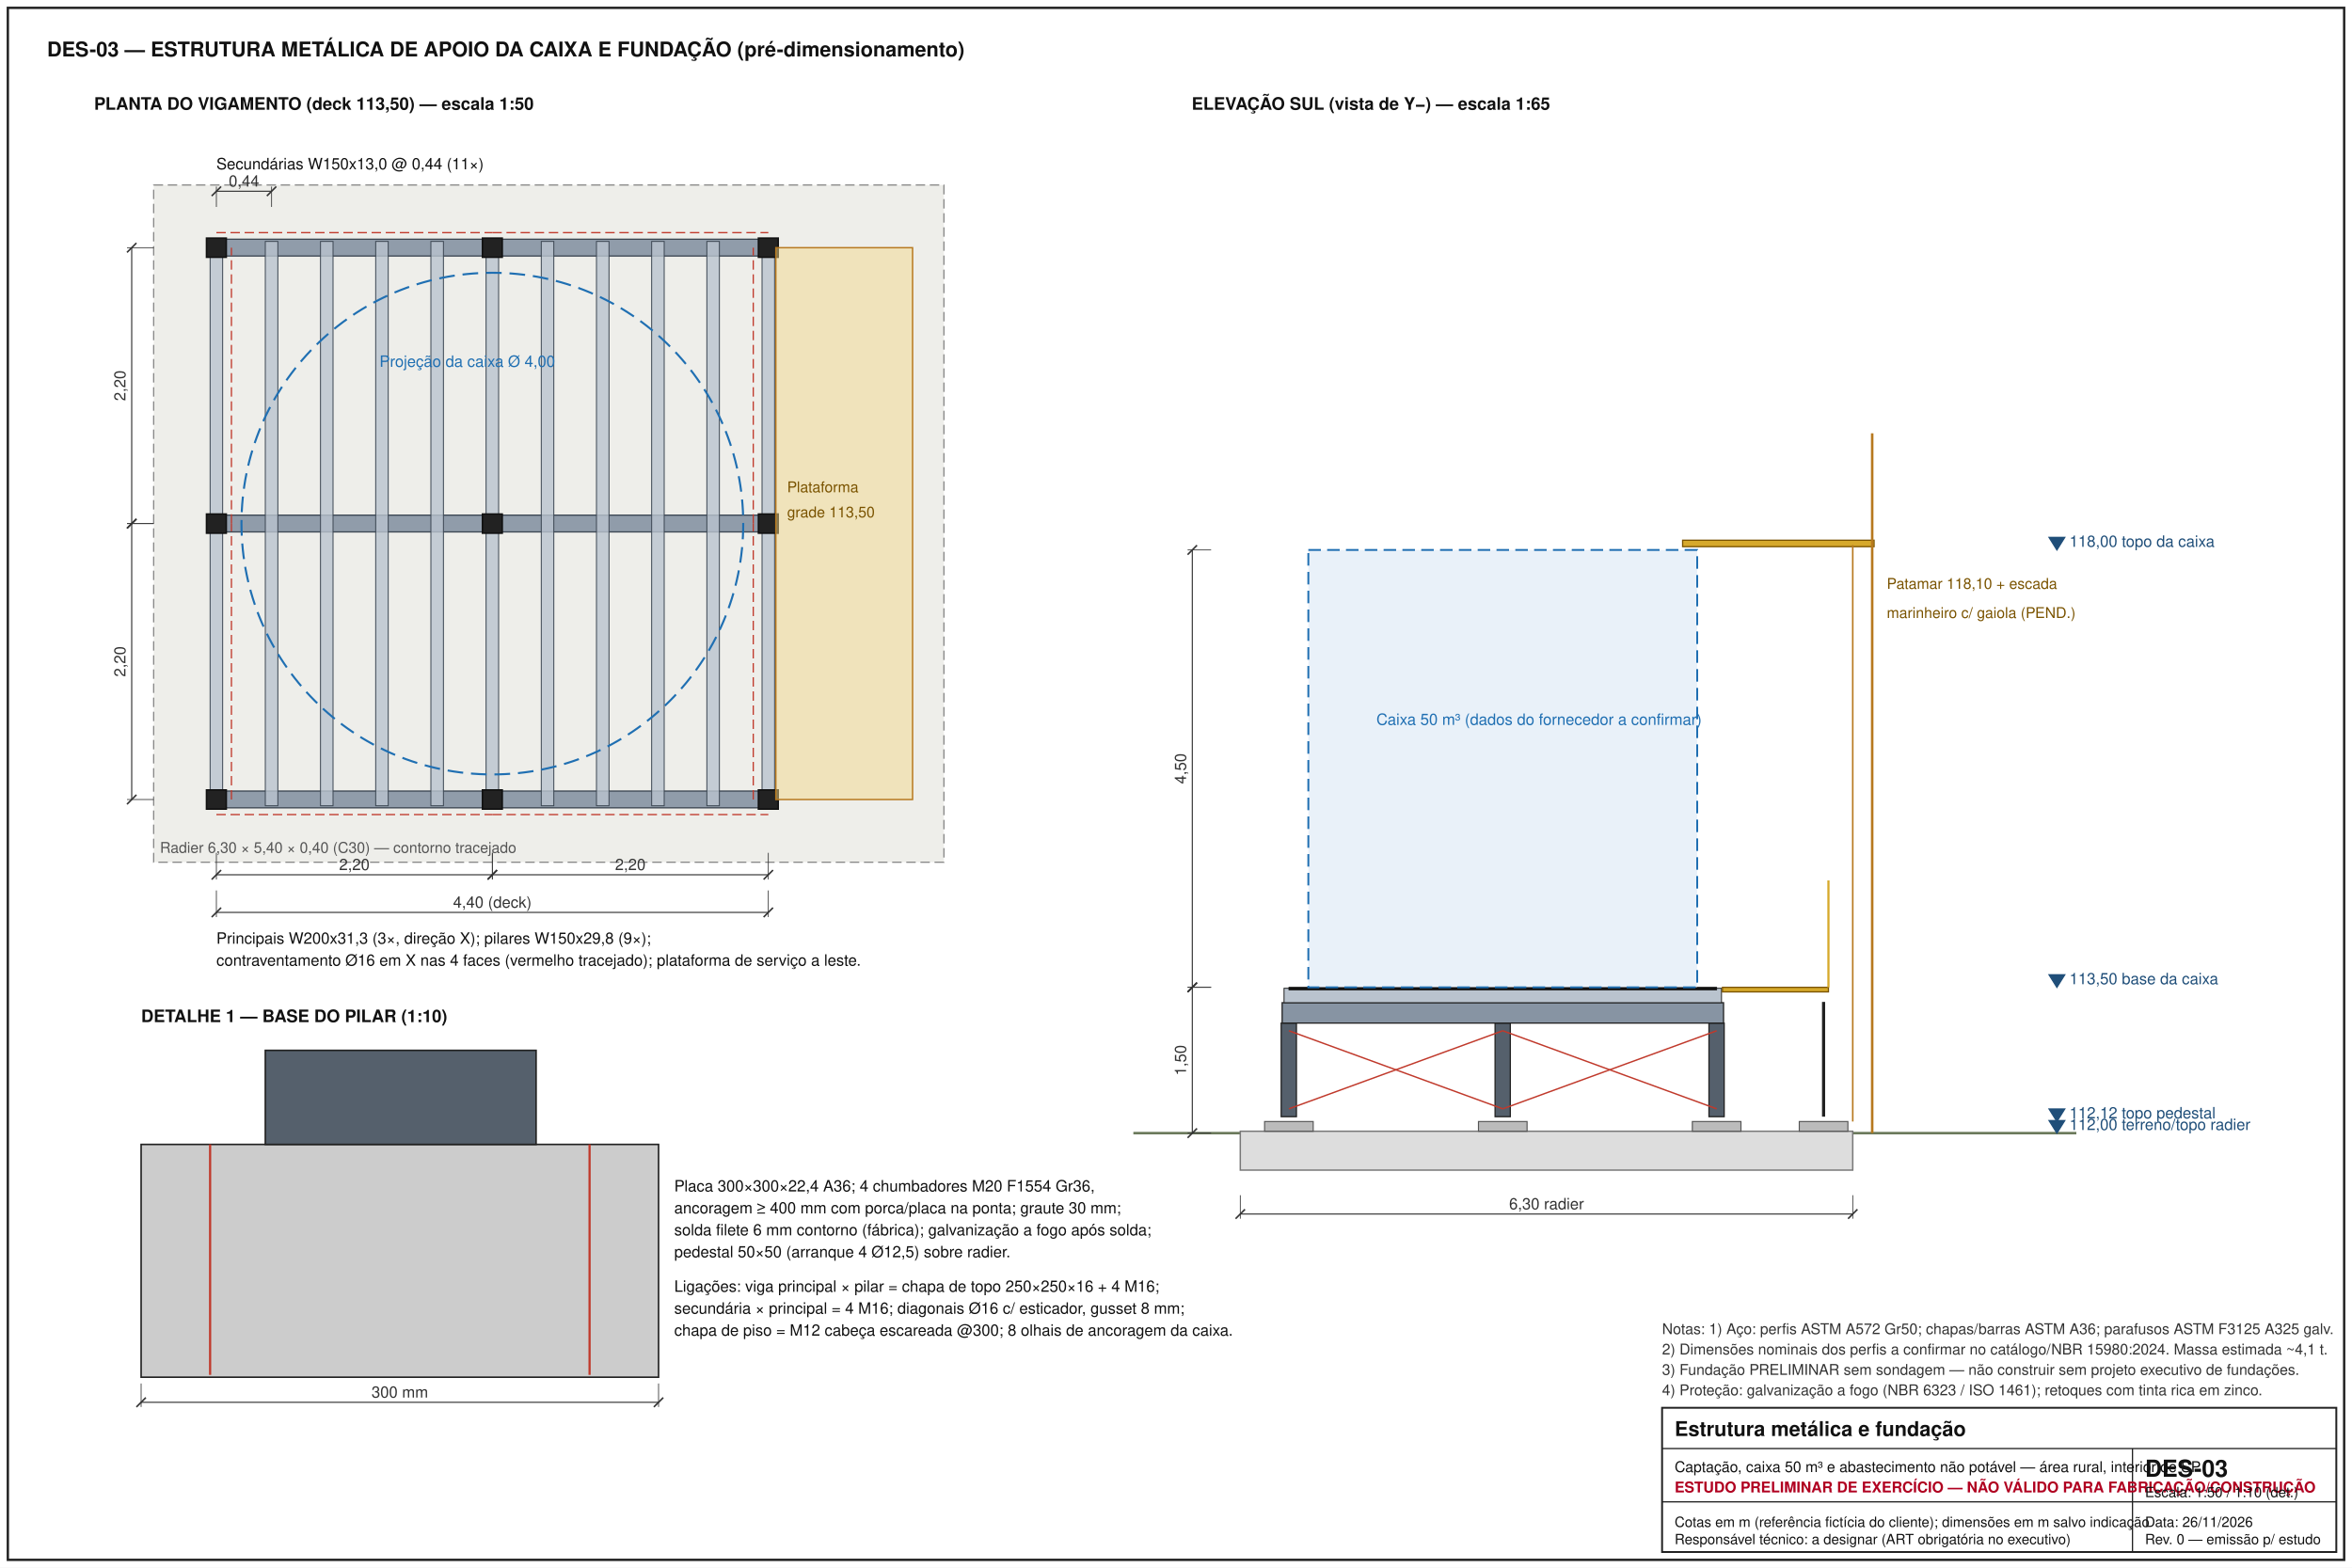
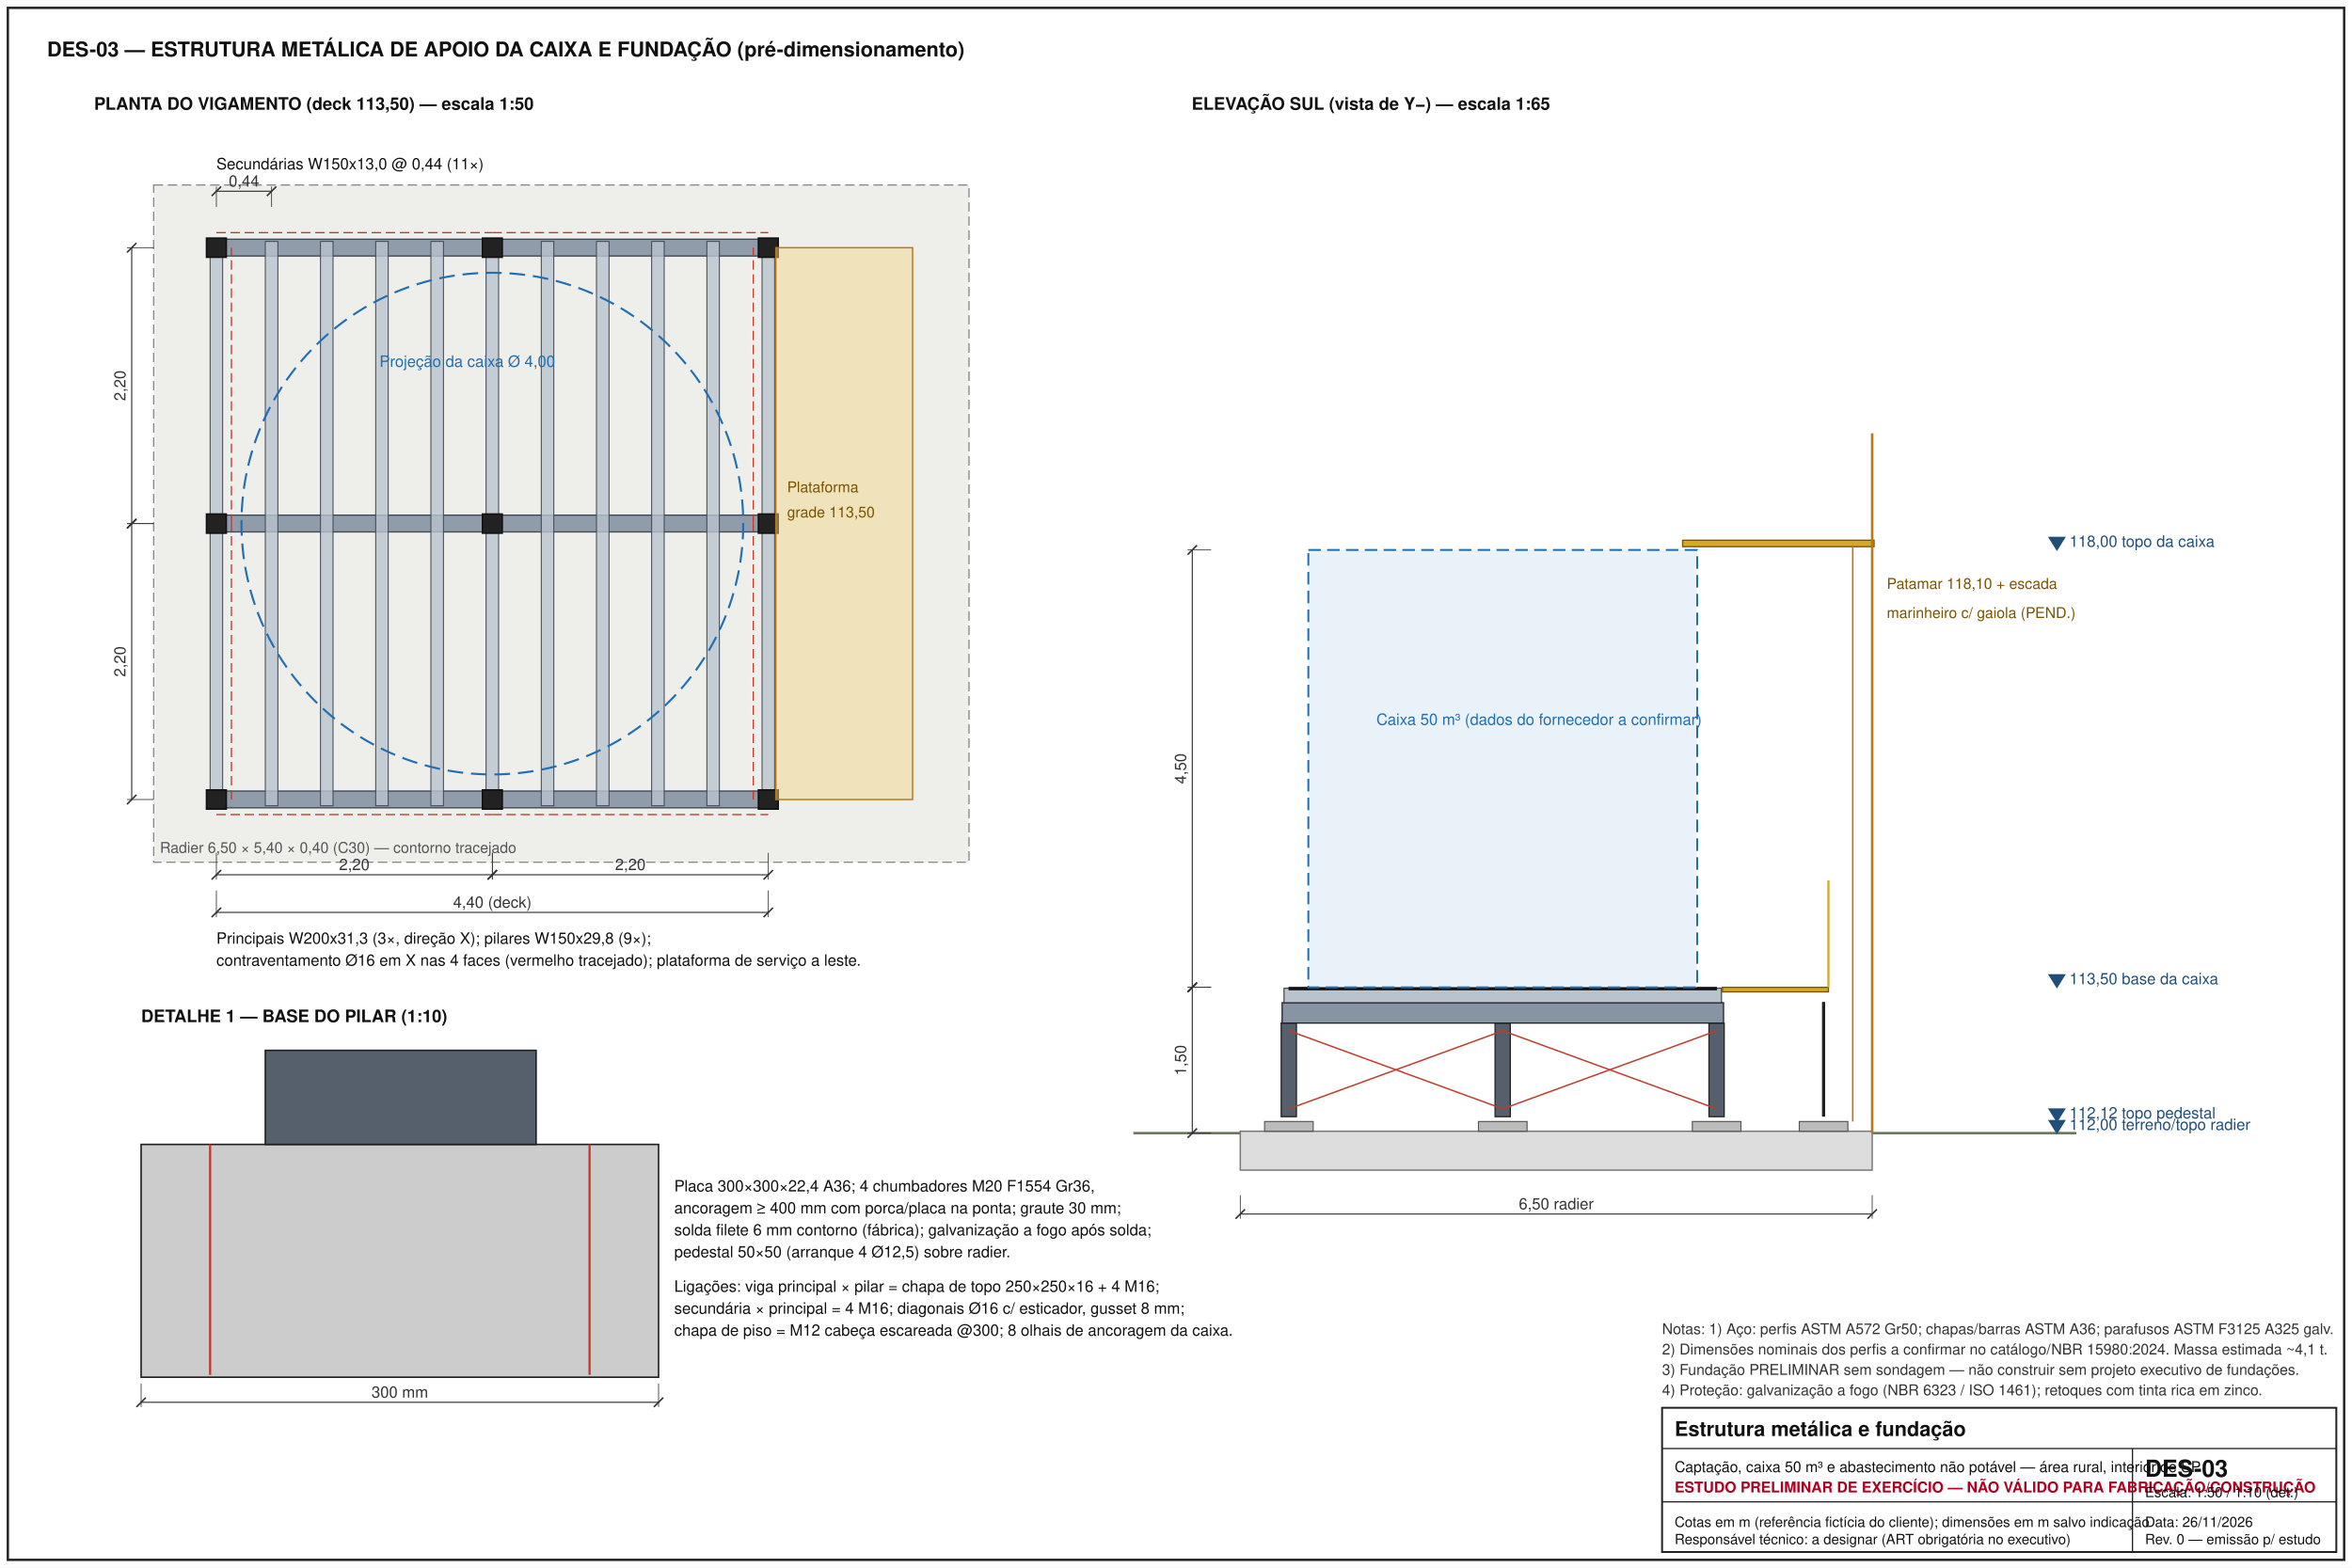
<svg xmlns="http://www.w3.org/2000/svg" viewBox="0 0 1500 1000" width="1500" height="1000" font-family="Segoe UI, Helvetica, Arial, sans-serif">
  <rect x="0" y="0" width="1500" height="1000" fill="#ffffff" />
  <rect x="5" y="5" width="1490" height="990" fill="none" stroke="#222" stroke-width="1.5" />
  <text x="30.0" y="36.0" font-size="13" text-anchor="start" font-weight="bold" fill="#111">DES-03 — ESTRUTURA METÁLICA DE APOIO DA CAIXA E FUNDAÇÃO (pré-dimensionamento)</text>
  <text x="60.0" y="70.0" font-size="11" text-anchor="start" font-weight="bold" fill="#111">PLANTA DO VIGAMENTO (deck 113,50) — escala 1:50</text>
-   <rect x="98.0" y="118.0" width="504.0" height="432.0" stroke="#888" stroke-width="0.8" fill="#eeeeea" fill-opacity="1" stroke-dasharray="6,3" />
-   <text x="102.0" y="544.0" font-size="9.5" text-anchor="start" font-weight="normal" fill="#555">Radier 6,30 × 5,40 × 0,40 (C30) — contorno tracejado</text>
+   <rect x="98.0" y="118.0" width="520.0" height="432.0" stroke="#888" stroke-width="0.8" fill="#eeeeea" fill-opacity="1" stroke-dasharray="6,3" />
+   <text x="102.0" y="544.0" font-size="9.5" text-anchor="start" font-weight="normal" fill="#555">Radier 6,50 × 5,40 × 0,40 (C30) — contorno tracejado</text>
  <rect x="132.4" y="504.6" width="363.2" height="10.7" stroke="#3b4652" stroke-width="0.8" fill="#8794a3" fill-opacity="0.9" />
  <rect x="132.4" y="328.6" width="363.2" height="10.7" stroke="#3b4652" stroke-width="0.8" fill="#8794a3" fill-opacity="0.9" />
  <rect x="132.4" y="152.6" width="363.2" height="10.7" stroke="#3b4652" stroke-width="0.8" fill="#8794a3" fill-opacity="0.9" />
  <rect x="134.0" y="154.0" width="8.0" height="360.0" stroke="#3b4652" stroke-width="0.6" fill="#b9c3ce" fill-opacity="0.8" />
  <rect x="169.2" y="154.0" width="8.0" height="360.0" stroke="#3b4652" stroke-width="0.6" fill="#b9c3ce" fill-opacity="0.8" />
  <rect x="204.4" y="154.0" width="8.0" height="360.0" stroke="#3b4652" stroke-width="0.6" fill="#b9c3ce" fill-opacity="0.8" />
  <rect x="239.6" y="154.0" width="8.0" height="360.0" stroke="#3b4652" stroke-width="0.6" fill="#b9c3ce" fill-opacity="0.8" />
  <rect x="274.8" y="154.0" width="8.0" height="360.0" stroke="#3b4652" stroke-width="0.6" fill="#b9c3ce" fill-opacity="0.8" />
  <rect x="310.0" y="154.0" width="8.0" height="360.0" stroke="#3b4652" stroke-width="0.6" fill="#b9c3ce" fill-opacity="0.8" />
  <rect x="345.2" y="154.0" width="8.0" height="360.0" stroke="#3b4652" stroke-width="0.6" fill="#b9c3ce" fill-opacity="0.8" />
  <rect x="380.4" y="154.0" width="8.0" height="360.0" stroke="#3b4652" stroke-width="0.6" fill="#b9c3ce" fill-opacity="0.8" />
  <rect x="415.6" y="154.0" width="8.0" height="360.0" stroke="#3b4652" stroke-width="0.6" fill="#b9c3ce" fill-opacity="0.8" />
  <rect x="450.8" y="154.0" width="8.0" height="360.0" stroke="#3b4652" stroke-width="0.6" fill="#b9c3ce" fill-opacity="0.8" />
  <rect x="486.0" y="154.0" width="8.0" height="360.0" stroke="#3b4652" stroke-width="0.6" fill="#b9c3ce" fill-opacity="0.8" />
  <rect x="131.7" y="503.9" width="12.6" height="12.2" stroke="#111" stroke-width="1" fill="#222" fill-opacity="1" />
  <rect x="131.7" y="327.9" width="12.6" height="12.2" stroke="#111" stroke-width="1" fill="#222" fill-opacity="1" />
  <rect x="131.7" y="151.9" width="12.6" height="12.2" stroke="#111" stroke-width="1" fill="#222" fill-opacity="1" />
  <rect x="307.7" y="503.9" width="12.6" height="12.2" stroke="#111" stroke-width="1" fill="#222" fill-opacity="1" />
  <rect x="307.7" y="327.9" width="12.6" height="12.2" stroke="#111" stroke-width="1" fill="#222" fill-opacity="1" />
  <rect x="307.7" y="151.9" width="12.6" height="12.2" stroke="#111" stroke-width="1" fill="#222" fill-opacity="1" />
  <rect x="483.7" y="503.9" width="12.6" height="12.2" stroke="#111" stroke-width="1" fill="#222" fill-opacity="1" />
  <rect x="483.7" y="327.9" width="12.6" height="12.2" stroke="#111" stroke-width="1" fill="#222" fill-opacity="1" />
  <rect x="483.7" y="151.9" width="12.6" height="12.2" stroke="#111" stroke-width="1" fill="#222" fill-opacity="1" />
  <line x1="138.0" y1="519.6" x2="314.0" y2="519.6" stroke="#c0392b" stroke-width="0.8" stroke-dasharray="6,3" opacity="1" />
  <line x1="314.0" y1="519.6" x2="490.0" y2="519.6" stroke="#c0392b" stroke-width="0.8" stroke-dasharray="6,3" opacity="1" />
  <line x1="138.0" y1="148.4" x2="314.0" y2="148.4" stroke="#c0392b" stroke-width="0.8" stroke-dasharray="6,3" opacity="1" />
  <line x1="314.0" y1="148.4" x2="490.0" y2="148.4" stroke="#c0392b" stroke-width="0.8" stroke-dasharray="6,3" opacity="1" />
  <line x1="147.6" y1="510.0" x2="147.6" y2="334.0" stroke="#c0392b" stroke-width="0.8" stroke-dasharray="6,3" opacity="1" />
  <line x1="147.6" y1="334.0" x2="147.6" y2="158.0" stroke="#c0392b" stroke-width="0.8" stroke-dasharray="6,3" opacity="1" />
  <line x1="480.4" y1="510.0" x2="480.4" y2="334.0" stroke="#c0392b" stroke-width="0.8" stroke-dasharray="6,3" opacity="1" />
  <line x1="480.4" y1="334.0" x2="480.4" y2="158.0" stroke="#c0392b" stroke-width="0.8" stroke-dasharray="6,3" opacity="1" />
  <circle cx="314.0" cy="334.0" r="160.0" stroke="#1f6fb2" stroke-width="1.3" fill="none" fill-opacity="1" stroke-dasharray="10,5" />
  <text x="242.0" y="234.0" font-size="10" text-anchor="start" font-weight="normal" fill="#1f6fb2">Projeção da caixa Ø 4,00</text>
  <rect x="494.8" y="158.0" width="87.2" height="352.0" stroke="#b7791f" stroke-width="0.9" fill="#f2d98d" fill-opacity="0.5" />
  <text x="502.0" y="314.0" font-size="9.5" text-anchor="start" font-weight="normal" fill="#7a5300">Plataforma</text>
  <text x="502.0" y="330.0" font-size="9.5" text-anchor="start" font-weight="normal" fill="#7a5300">grade 113,50</text>
  <line x1="138.0" y1="544.0" x2="138.0" y2="561.0" stroke="#333" stroke-width="0.5" opacity="1" />
  <line x1="314.0" y1="544.0" x2="314.0" y2="561.0" stroke="#333" stroke-width="0.5" opacity="1" />
  <line x1="138.0" y1="558.0" x2="314.0" y2="558.0" stroke="#333" stroke-width="0.7" opacity="1" />
  <line x1="135.0" y1="561.0" x2="141.0" y2="555.0" stroke="#333" stroke-width="1" opacity="1" />
  <line x1="311.0" y1="561.0" x2="317.0" y2="555.0" stroke="#333" stroke-width="1" opacity="1" />
  <text x="226.0" y="555.0" font-size="10" text-anchor="middle" font-weight="normal" fill="#333">2,20</text>
  <line x1="314.0" y1="544.0" x2="314.0" y2="561.0" stroke="#333" stroke-width="0.5" opacity="1" />
  <line x1="490.0" y1="544.0" x2="490.0" y2="561.0" stroke="#333" stroke-width="0.5" opacity="1" />
  <line x1="314.0" y1="558.0" x2="490.0" y2="558.0" stroke="#333" stroke-width="0.7" opacity="1" />
  <line x1="311.0" y1="561.0" x2="317.0" y2="555.0" stroke="#333" stroke-width="1" opacity="1" />
  <line x1="487.0" y1="561.0" x2="493.0" y2="555.0" stroke="#333" stroke-width="1" opacity="1" />
  <text x="402.0" y="555.0" font-size="10" text-anchor="middle" font-weight="normal" fill="#333">2,20</text>
  <line x1="138.0" y1="568.0" x2="138.0" y2="585.0" stroke="#333" stroke-width="0.5" opacity="1" />
  <line x1="490.0" y1="568.0" x2="490.0" y2="585.0" stroke="#333" stroke-width="0.5" opacity="1" />
  <line x1="138.0" y1="582.0" x2="490.0" y2="582.0" stroke="#333" stroke-width="0.7" opacity="1" />
  <line x1="135.0" y1="585.0" x2="141.0" y2="579.0" stroke="#333" stroke-width="1" opacity="1" />
  <line x1="487.0" y1="585.0" x2="493.0" y2="579.0" stroke="#333" stroke-width="1" opacity="1" />
  <text x="314.0" y="579.0" font-size="10" text-anchor="middle" font-weight="normal" fill="#333">4,40 (deck)</text>
  <line x1="98.0" y1="510.0" x2="81.0" y2="510.0" stroke="#333" stroke-width="0.5" opacity="1" />
  <line x1="98.0" y1="334.0" x2="81.0" y2="334.0" stroke="#333" stroke-width="0.5" opacity="1" />
  <line x1="84.0" y1="510.0" x2="84.0" y2="334.0" stroke="#333" stroke-width="0.7" opacity="1" />
  <line x1="81.0" y1="513.0" x2="87.0" y2="507.0" stroke="#333" stroke-width="1" opacity="1" />
  <line x1="81.0" y1="337.0" x2="87.0" y2="331.0" stroke="#333" stroke-width="1" opacity="1" />
  <text x="80.0" y="422.0" font-size="10" text-anchor="middle" font-weight="normal" fill="#333" transform="rotate(-90 80.0 422.0)">2,20</text>
  <line x1="98.0" y1="334.0" x2="81.0" y2="334.0" stroke="#333" stroke-width="0.5" opacity="1" />
  <line x1="98.0" y1="158.0" x2="81.0" y2="158.0" stroke="#333" stroke-width="0.5" opacity="1" />
  <line x1="84.0" y1="334.0" x2="84.0" y2="158.0" stroke="#333" stroke-width="0.7" opacity="1" />
  <line x1="81.0" y1="337.0" x2="87.0" y2="331.0" stroke="#333" stroke-width="1" opacity="1" />
  <line x1="81.0" y1="161.0" x2="87.0" y2="155.0" stroke="#333" stroke-width="1" opacity="1" />
  <text x="80.0" y="246.0" font-size="10" text-anchor="middle" font-weight="normal" fill="#333" transform="rotate(-90 80.0 246.0)">2,20</text>
  <line x1="138.0" y1="132.0" x2="138.0" y2="119.0" stroke="#333" stroke-width="0.5" opacity="1" />
  <line x1="173.2" y1="132.0" x2="173.2" y2="119.0" stroke="#333" stroke-width="0.5" opacity="1" />
  <line x1="138.0" y1="122.0" x2="173.2" y2="122.0" stroke="#333" stroke-width="0.7" opacity="1" />
  <line x1="135.0" y1="125.0" x2="141.0" y2="119.0" stroke="#333" stroke-width="1" opacity="1" />
  <line x1="170.2" y1="125.0" x2="176.2" y2="119.0" stroke="#333" stroke-width="1" opacity="1" />
  <text x="155.6" y="119.0" font-size="10" text-anchor="middle" font-weight="normal" fill="#333">0,44</text>
  <text x="138.0" y="108.0" font-size="10" text-anchor="start" font-weight="normal" fill="#111">Secundárias W150x13,0 @ 0,44 (11×)</text>
  <text x="138.0" y="602.0" font-size="10" text-anchor="start" font-weight="normal" fill="#111">Principais W200x31,3 (3×, direção X); pilares W150x29,8 (9×);</text>
  <text x="138.0" y="616.0" font-size="10" text-anchor="start" font-weight="normal" fill="#111">contraventamento Ø16 em X nas 4 faces (vermelho tracejado); plataforma de serviço a leste.</text>
  <text x="760.0" y="70.0" font-size="11" text-anchor="start" font-weight="bold" fill="#111">ELEVAÇÃO SUL (vista de Y−) — escala 1:65</text>
  <line x1="722.8" y1="722.8" x2="1324.2" y2="722.8" stroke="#6b7a5c" stroke-width="1.6" opacity="1" />
-   <rect x="791.0" y="721.6" width="390.6" height="24.8" stroke="#777" stroke-width="0.9" fill="#ddd" fill-opacity="1" />
+   <rect x="791.0" y="721.6" width="403.0" height="24.8" stroke="#777" stroke-width="0.9" fill="#ddd" fill-opacity="1" />
  <rect x="806.5" y="715.4" width="31.0" height="6.2" stroke="#555" stroke-width="0.7" fill="#bbb" fill-opacity="1" />
  <rect x="942.9" y="715.4" width="31.0" height="6.2" stroke="#555" stroke-width="0.7" fill="#bbb" fill-opacity="1" />
  <rect x="1079.3" y="715.4" width="31.0" height="6.2" stroke="#555" stroke-width="0.7" fill="#bbb" fill-opacity="1" />
  <rect x="1147.5" y="715.4" width="31.0" height="6.2" stroke="#555" stroke-width="0.7" fill="#bbb" fill-opacity="1" />
  <rect x="817.1" y="652.6" width="9.7" height="59.7" stroke="#222" stroke-width="0.8" fill="#55606c" fill-opacity="1" />
  <rect x="953.5" y="652.6" width="9.7" height="59.7" stroke="#222" stroke-width="0.8" fill="#55606c" fill-opacity="1" />
  <rect x="1089.9" y="652.6" width="9.7" height="59.7" stroke="#222" stroke-width="0.8" fill="#55606c" fill-opacity="1" />
  <rect x="817.7" y="639.6" width="281.5" height="13.0" stroke="#222" stroke-width="0.8" fill="#8794a3" fill-opacity="1" />
  <rect x="818.9" y="630.4" width="279.0" height="9.2" stroke="#222" stroke-width="0.6" fill="#b9c3ce" fill-opacity="1" />
  <rect x="822.0" y="629.8" width="272.8" height="1.6" stroke="#111" stroke-width="0.5" fill="#111" fill-opacity="1" />
  <line x1="822.0" y1="707.3" x2="958.4" y2="657.5" stroke="#c0392b" stroke-width="0.9" opacity="1" />
  <line x1="822.0" y1="657.5" x2="958.4" y2="707.3" stroke="#c0392b" stroke-width="0.9" opacity="1" />
  <line x1="958.4" y1="707.3" x2="1094.8" y2="657.5" stroke="#c0392b" stroke-width="0.9" opacity="1" />
  <line x1="958.4" y1="657.5" x2="1094.8" y2="707.3" stroke="#c0392b" stroke-width="0.9" opacity="1" />
  <rect x="834.4" y="350.8" width="248.0" height="279.0" stroke="#1f6fb2" stroke-width="1.2" fill="#dbe8f5" fill-opacity="0.6" stroke-dasharray="8,4" />
  <text x="877.8" y="462.4" font-size="10" text-anchor="start" font-weight="normal" fill="#1f6fb2">Caixa 50 m³ (dados do fornecedor a confirmar)</text>
  <rect x="1098.5" y="629.8" width="67.6" height="2.9" stroke="#7a5300" stroke-width="0.8" fill="#d6a92b" fill-opacity="1" />
  <line x1="1163.0" y1="712.3" x2="1163.0" y2="639.1" stroke="#222" stroke-width="2" opacity="1" />
  <polyline points="1166.1,561.6 1166.1,629.8" stroke="#d6a92b" stroke-width="1.4" fill="none" opacity="1" stroke-linejoin="round" />
  <rect x="1073.1" y="344.6" width="122.1" height="4.1" stroke="#7a5300" stroke-width="0.8" fill="#d6a92b" fill-opacity="1" />
  <line x1="1194.0" y1="722.8" x2="1194.0" y2="276.4" stroke="#b7791f" stroke-width="1.6" opacity="1" />
  <line x1="1181.6" y1="715.4" x2="1181.6" y2="347.7" stroke="#b7791f" stroke-width="1.0" opacity="1" />
  <text x="1203.3" y="375.6" font-size="9.5" text-anchor="start" font-weight="normal" fill="#7a5300">Patamar 118,10 + escada</text>
  <text x="1203.3" y="394.2" font-size="9.5" text-anchor="start" font-weight="normal" fill="#7a5300">marinheiro c/ gaiola (PEND.)</text>
  <polygon points="1311.8,722.8 1306.8,714.8 1316.8,714.8" stroke="#1f4e79" stroke-width="0.8" fill="#1f4e79" fill-opacity="1" />
  <text x="1319.8" y="720.8" font-size="10" text-anchor="start" font-weight="normal" fill="#1f4e79">112,00 terreno/topo radier</text>
  <polygon points="1311.8,715.4 1306.8,707.4 1316.8,707.4" stroke="#1f4e79" stroke-width="0.8" fill="#1f4e79" fill-opacity="1" />
  <text x="1319.8" y="713.4" font-size="10" text-anchor="start" font-weight="normal" fill="#1f4e79">112,12 topo pedestal</text>
  <polygon points="1311.8,629.8 1306.8,621.8 1316.8,621.8" stroke="#1f4e79" stroke-width="0.8" fill="#1f4e79" fill-opacity="1" />
  <text x="1319.8" y="627.8" font-size="10" text-anchor="start" font-weight="normal" fill="#1f4e79">113,50 base da caixa</text>
  <polygon points="1311.8,350.8 1306.8,342.8 1316.8,342.8" stroke="#1f4e79" stroke-width="0.8" fill="#1f4e79" fill-opacity="1" />
  <text x="1319.8" y="348.8" font-size="10" text-anchor="start" font-weight="normal" fill="#1f4e79">118,00 topo da caixa</text>
  <line x1="772.4" y1="722.8" x2="757.4" y2="722.8" stroke="#333" stroke-width="0.5" opacity="1" />
  <line x1="772.4" y1="629.8" x2="757.4" y2="629.8" stroke="#333" stroke-width="0.5" opacity="1" />
  <line x1="760.4" y1="722.8" x2="760.4" y2="629.8" stroke="#333" stroke-width="0.7" opacity="1" />
  <line x1="757.4" y1="725.8" x2="763.4" y2="719.8" stroke="#333" stroke-width="1" opacity="1" />
  <line x1="757.4" y1="632.8" x2="763.4" y2="626.8" stroke="#333" stroke-width="1" opacity="1" />
  <text x="756.4" y="676.3" font-size="10" text-anchor="middle" font-weight="normal" fill="#333" transform="rotate(-90 756.4 676.3)">1,50</text>
  <line x1="772.4" y1="629.8" x2="757.4" y2="629.8" stroke="#333" stroke-width="0.5" opacity="1" />
  <line x1="772.4" y1="350.8" x2="757.4" y2="350.8" stroke="#333" stroke-width="0.5" opacity="1" />
  <line x1="760.4" y1="629.8" x2="760.4" y2="350.8" stroke="#333" stroke-width="0.7" opacity="1" />
  <line x1="757.4" y1="632.8" x2="763.4" y2="626.8" stroke="#333" stroke-width="1" opacity="1" />
  <line x1="757.4" y1="353.8" x2="763.4" y2="347.8" stroke="#333" stroke-width="1" opacity="1" />
  <text x="756.4" y="490.3" font-size="10" text-anchor="middle" font-weight="normal" fill="#333" transform="rotate(-90 756.4 490.3)">4,50</text>
  <line x1="791.0" y1="762.4" x2="791.0" y2="777.4" stroke="#333" stroke-width="0.5" opacity="1" />
-   <line x1="1181.6" y1="762.4" x2="1181.6" y2="777.4" stroke="#333" stroke-width="0.5" opacity="1" />
-   <line x1="791.0" y1="774.4" x2="1181.6" y2="774.4" stroke="#333" stroke-width="0.7" opacity="1" />
+   <line x1="1194.0" y1="762.4" x2="1194.0" y2="777.4" stroke="#333" stroke-width="0.5" opacity="1" />
+   <line x1="791.0" y1="774.4" x2="1194.0" y2="774.4" stroke="#333" stroke-width="0.7" opacity="1" />
  <line x1="788.0" y1="777.4" x2="794.0" y2="771.4" stroke="#333" stroke-width="1" opacity="1" />
-   <line x1="1178.6" y1="777.4" x2="1184.6" y2="771.4" stroke="#333" stroke-width="1" opacity="1" />
-   <text x="986.3" y="771.4" font-size="10" text-anchor="middle" font-weight="normal" fill="#333">6,30 radier</text>
+   <line x1="1191.0" y1="777.4" x2="1197.0" y2="771.4" stroke="#333" stroke-width="1" opacity="1" />
+   <text x="992.5" y="771.4" font-size="10" text-anchor="middle" font-weight="normal" fill="#333">6,50 radier</text>
  <text x="90.0" y="652.0" font-size="11" text-anchor="start" font-weight="bold" fill="#111">DETALHE 1 — BASE DO PILAR (1:10)</text>
  <rect x="90.0" y="730.0" width="330.0" height="148.5" stroke="#222" stroke-width="1" fill="#ccc" fill-opacity="1" />
  <text x="430.0" y="760.0" font-size="10" text-anchor="start" font-weight="normal" fill="#111">Placa 300×300×22,4 A36; 4 chumbadores M20 F1554 Gr36,</text>
  <text x="430.0" y="774.0" font-size="10" text-anchor="start" font-weight="normal" fill="#111">ancoragem ≥ 400 mm com porca/placa na ponta; graute 30 mm;</text>
  <text x="430.0" y="788.0" font-size="10" text-anchor="start" font-weight="normal" fill="#111">solda filete 6 mm contorno (fábrica); galvanização a fogo após solda;</text>
  <text x="430.0" y="802.0" font-size="10" text-anchor="start" font-weight="normal" fill="#111">pedestal 50×50 (arranque 4 Ø12,5) sobre radier.</text>
  <text x="430.0" y="824.0" font-size="10" text-anchor="start" font-weight="normal" fill="#111">Ligações: viga principal × pilar = chapa de topo 250×250×16 + 4 M16;</text>
  <text x="430.0" y="838.0" font-size="10" text-anchor="start" font-weight="normal" fill="#111">secundária × principal = 4 M16; diagonais Ø16 c/ esticador, gusset 8 mm;</text>
  <text x="430.0" y="852.0" font-size="10" text-anchor="start" font-weight="normal" fill="#111">chapa de piso = M12 cabeça escareada @300; 8 olhais de ancoragem da caixa.</text>
  <line x1="134.0" y1="730.0" x2="134.0" y2="877.0" stroke="#c0392b" stroke-width="1.4" opacity="1" />
  <line x1="376.0" y1="730.0" x2="376.0" y2="877.0" stroke="#c0392b" stroke-width="1.4" opacity="1" />
  <rect x="169.2" y="670.0" width="172.7" height="60.0" stroke="#222" stroke-width="1" fill="#55606c" fill-opacity="1" />
  <line x1="90.0" y1="882.5" x2="90.0" y2="897.5" stroke="#333" stroke-width="0.5" opacity="1" />
  <line x1="420.0" y1="882.5" x2="420.0" y2="897.5" stroke="#333" stroke-width="0.5" opacity="1" />
  <line x1="90.0" y1="894.5" x2="420.0" y2="894.5" stroke="#333" stroke-width="0.7" opacity="1" />
  <line x1="87.0" y1="897.5" x2="93.0" y2="891.5" stroke="#333" stroke-width="1" opacity="1" />
  <line x1="417.0" y1="897.5" x2="423.0" y2="891.5" stroke="#333" stroke-width="1" opacity="1" />
  <text x="255.0" y="891.5" font-size="10" text-anchor="middle" font-weight="normal" fill="#333">300 mm</text>
  <rect x="1060.0" y="898.0" width="430.0" height="92.0" stroke="#222" stroke-width="1.2" fill="#fff" fill-opacity="1" />
  <line x1="1060.0" y1="924.0" x2="1490.0" y2="924.0" stroke="#222" stroke-width="0.8" opacity="1" />
  <line x1="1060.0" y1="958.0" x2="1490.0" y2="958.0" stroke="#222" stroke-width="0.8" opacity="1" />
  <line x1="1360.0" y1="924.0" x2="1360.0" y2="990.0" stroke="#222" stroke-width="0.8" opacity="1" />
  <text x="1068.0" y="916.0" font-size="13" text-anchor="start" font-weight="bold" fill="#111">Estrutura metálica e fundação</text>
  <text x="1068.0" y="939.0" font-size="9.5" text-anchor="start" font-weight="normal" fill="#111">Captação, caixa 50 m³ e abastecimento não potável — área rural, interior de SP</text>
  <text x="1068.0" y="952.0" font-size="9.5" text-anchor="start" font-weight="bold" fill="#b00020">ESTUDO PRELIMINAR DE EXERCÍCIO — NÃO VÁLIDO PARA FABRICAÇÃO/CONSTRUÇÃO</text>
  <text x="1068.0" y="974.0" font-size="9" text-anchor="start" font-weight="normal" fill="#111">Cotas em m (referência fictícia do cliente); dimensões em m salvo indicação</text>
  <text x="1068.0" y="985.0" font-size="9" text-anchor="start" font-weight="normal" fill="#111">Responsável técnico: a designar (ART obrigatória no executivo)</text>
  <text x="1368.0" y="942.0" font-size="15" text-anchor="start" font-weight="bold" fill="#111">DES-03</text>
  <text x="1368.0" y="955.0" font-size="9" text-anchor="start" font-weight="normal" fill="#111">Escala: 1:50 / 1:10 (det.)</text>
  <text x="1368.0" y="974.0" font-size="9" text-anchor="start" font-weight="normal" fill="#111">Data: 26/11/2026</text>
  <text x="1368.0" y="985.0" font-size="9" text-anchor="start" font-weight="normal" fill="#111">Rev. 0 — emissão p/ estudo</text>
  <text x="1060.0" y="890.0" font-size="9.5" text-anchor="start" font-weight="normal" fill="#333">4) Proteção: galvanização a fogo (NBR 6323 / ISO 1461); retoques com tinta rica em zinco.</text>
  <text x="1060.0" y="877.0" font-size="9.5" text-anchor="start" font-weight="normal" fill="#333">3) Fundação PRELIMINAR sem sondagem — não construir sem projeto executivo de fundações.</text>
  <text x="1060.0" y="864.0" font-size="9.5" text-anchor="start" font-weight="normal" fill="#333">2) Dimensões nominais dos perfis a confirmar no catálogo/NBR 15980:2024. Massa estimada ~4,1 t.</text>
  <text x="1060.0" y="851.0" font-size="9.5" text-anchor="start" font-weight="normal" fill="#333">Notas: 1) Aço: perfis ASTM A572 Gr50; chapas/barras ASTM A36; parafusos ASTM F3125 A325 galv.</text>
</svg>
